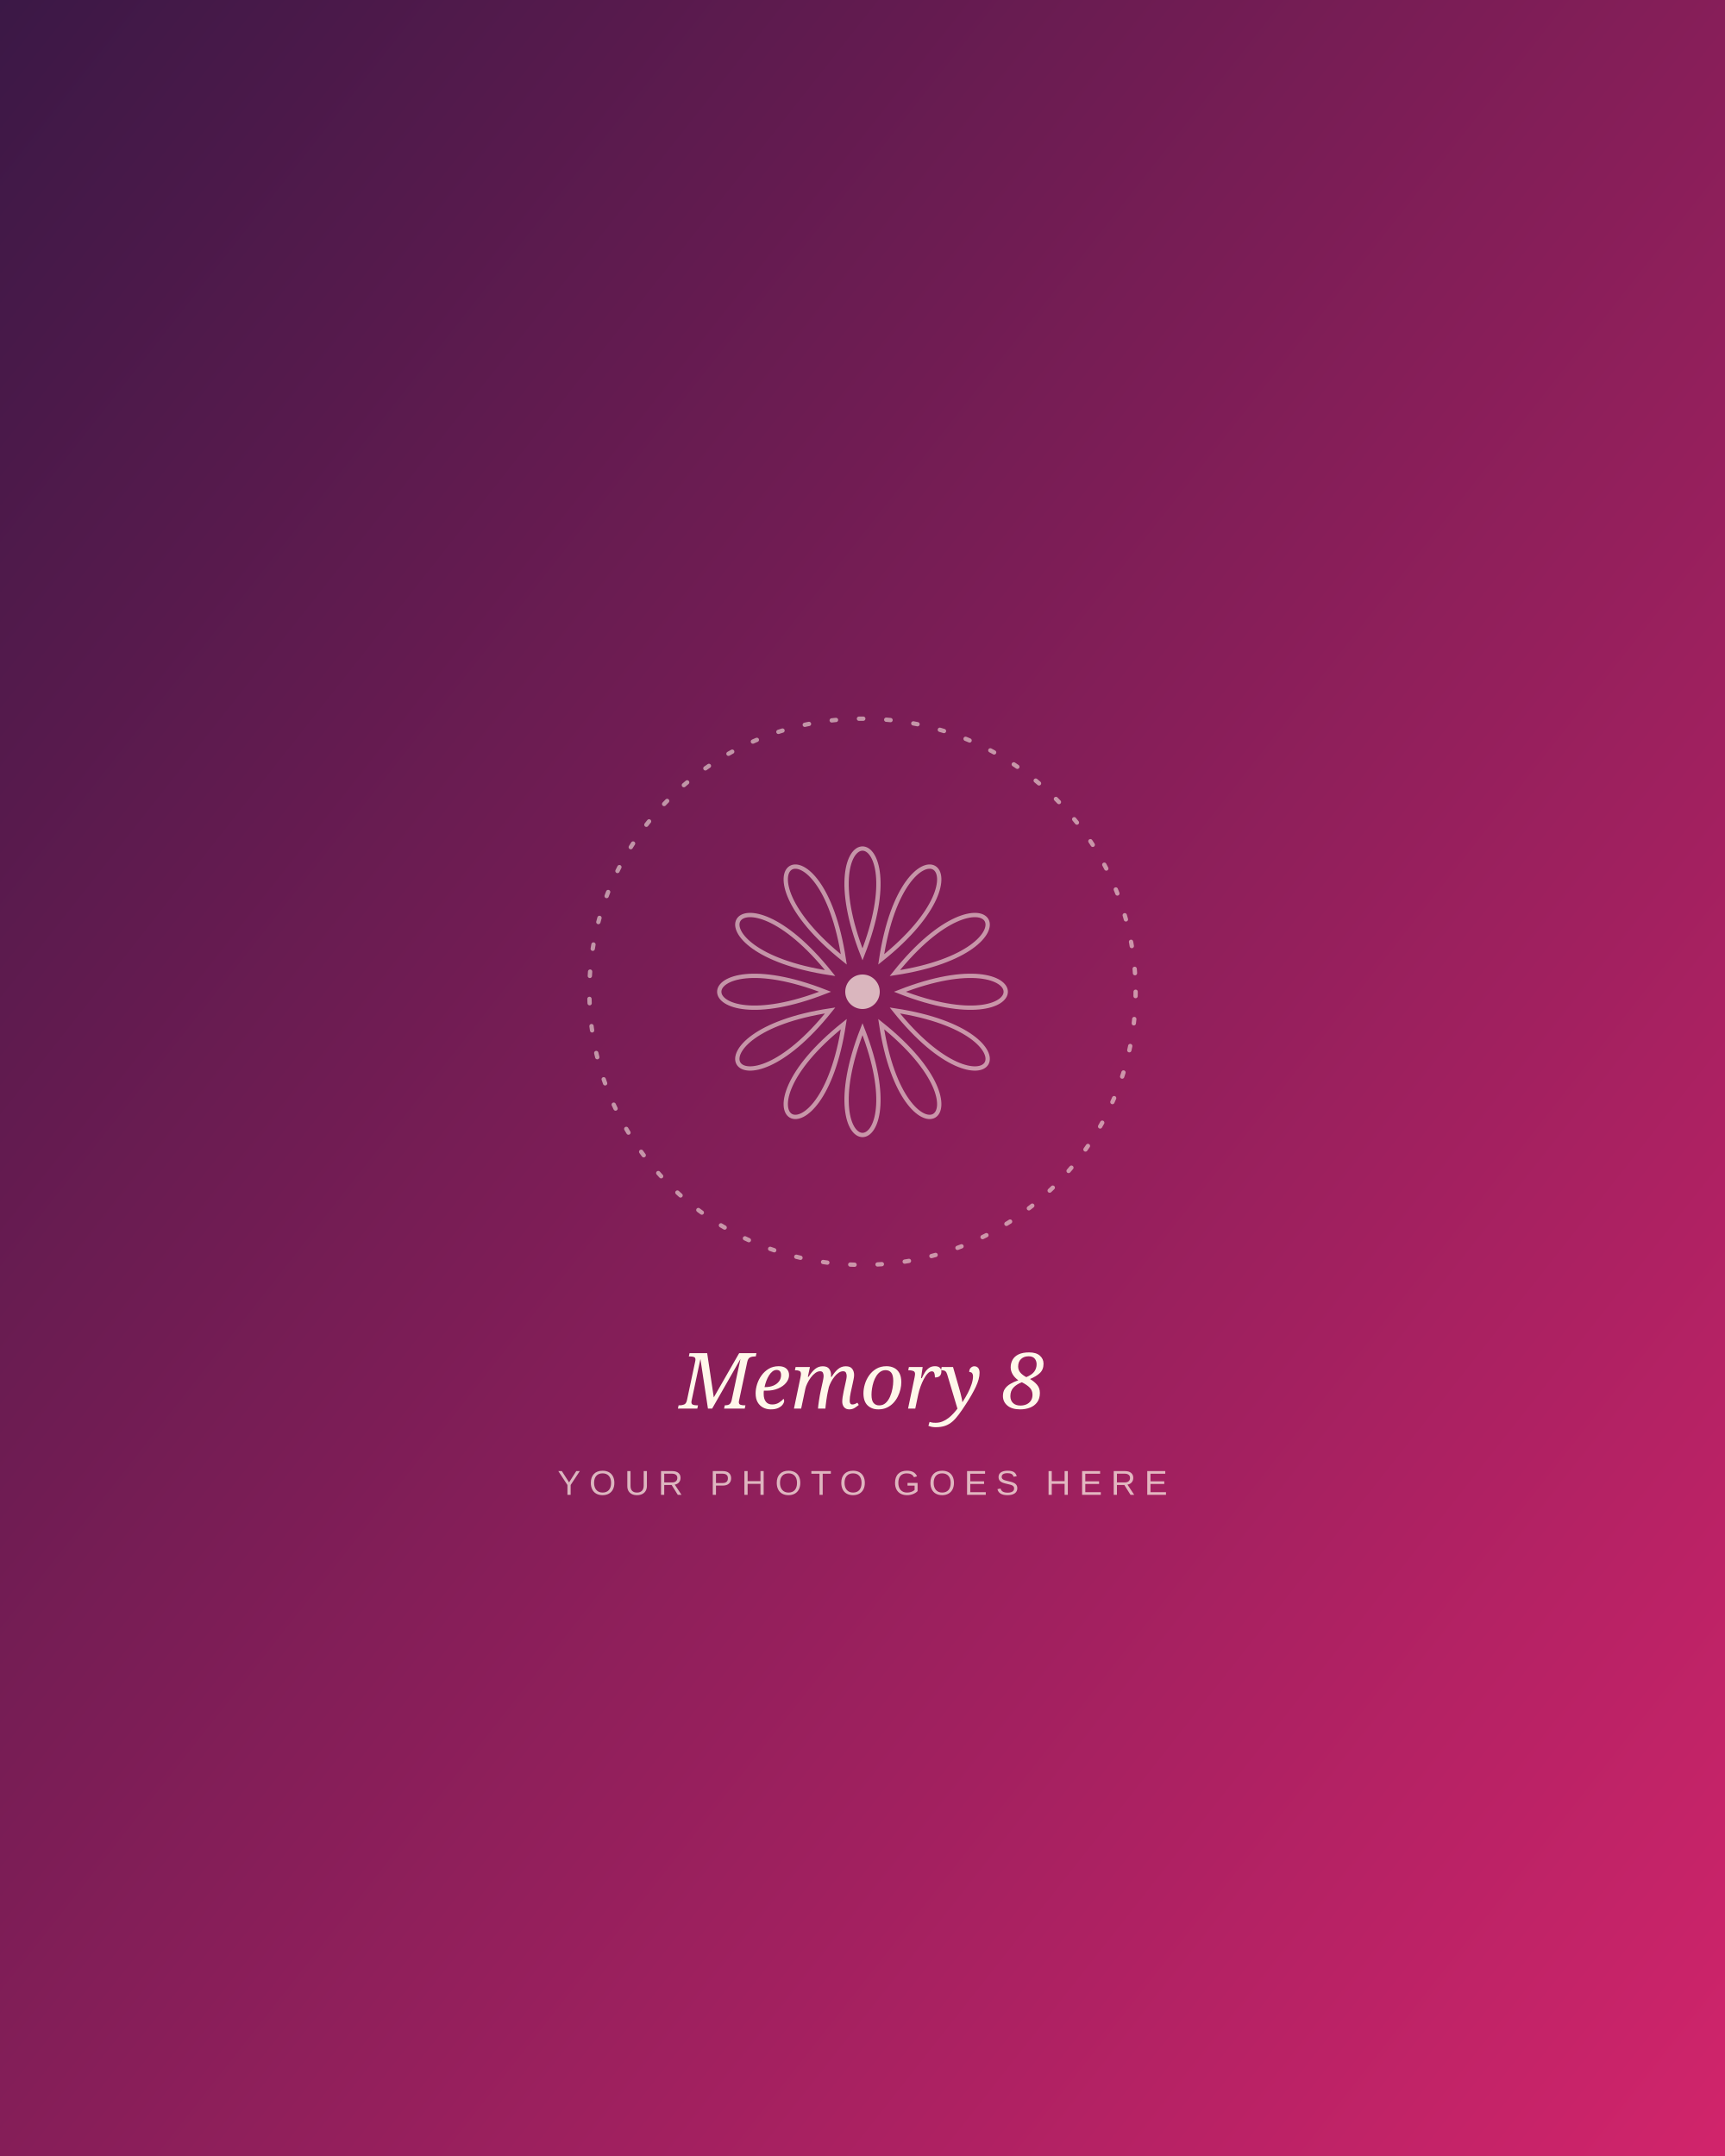
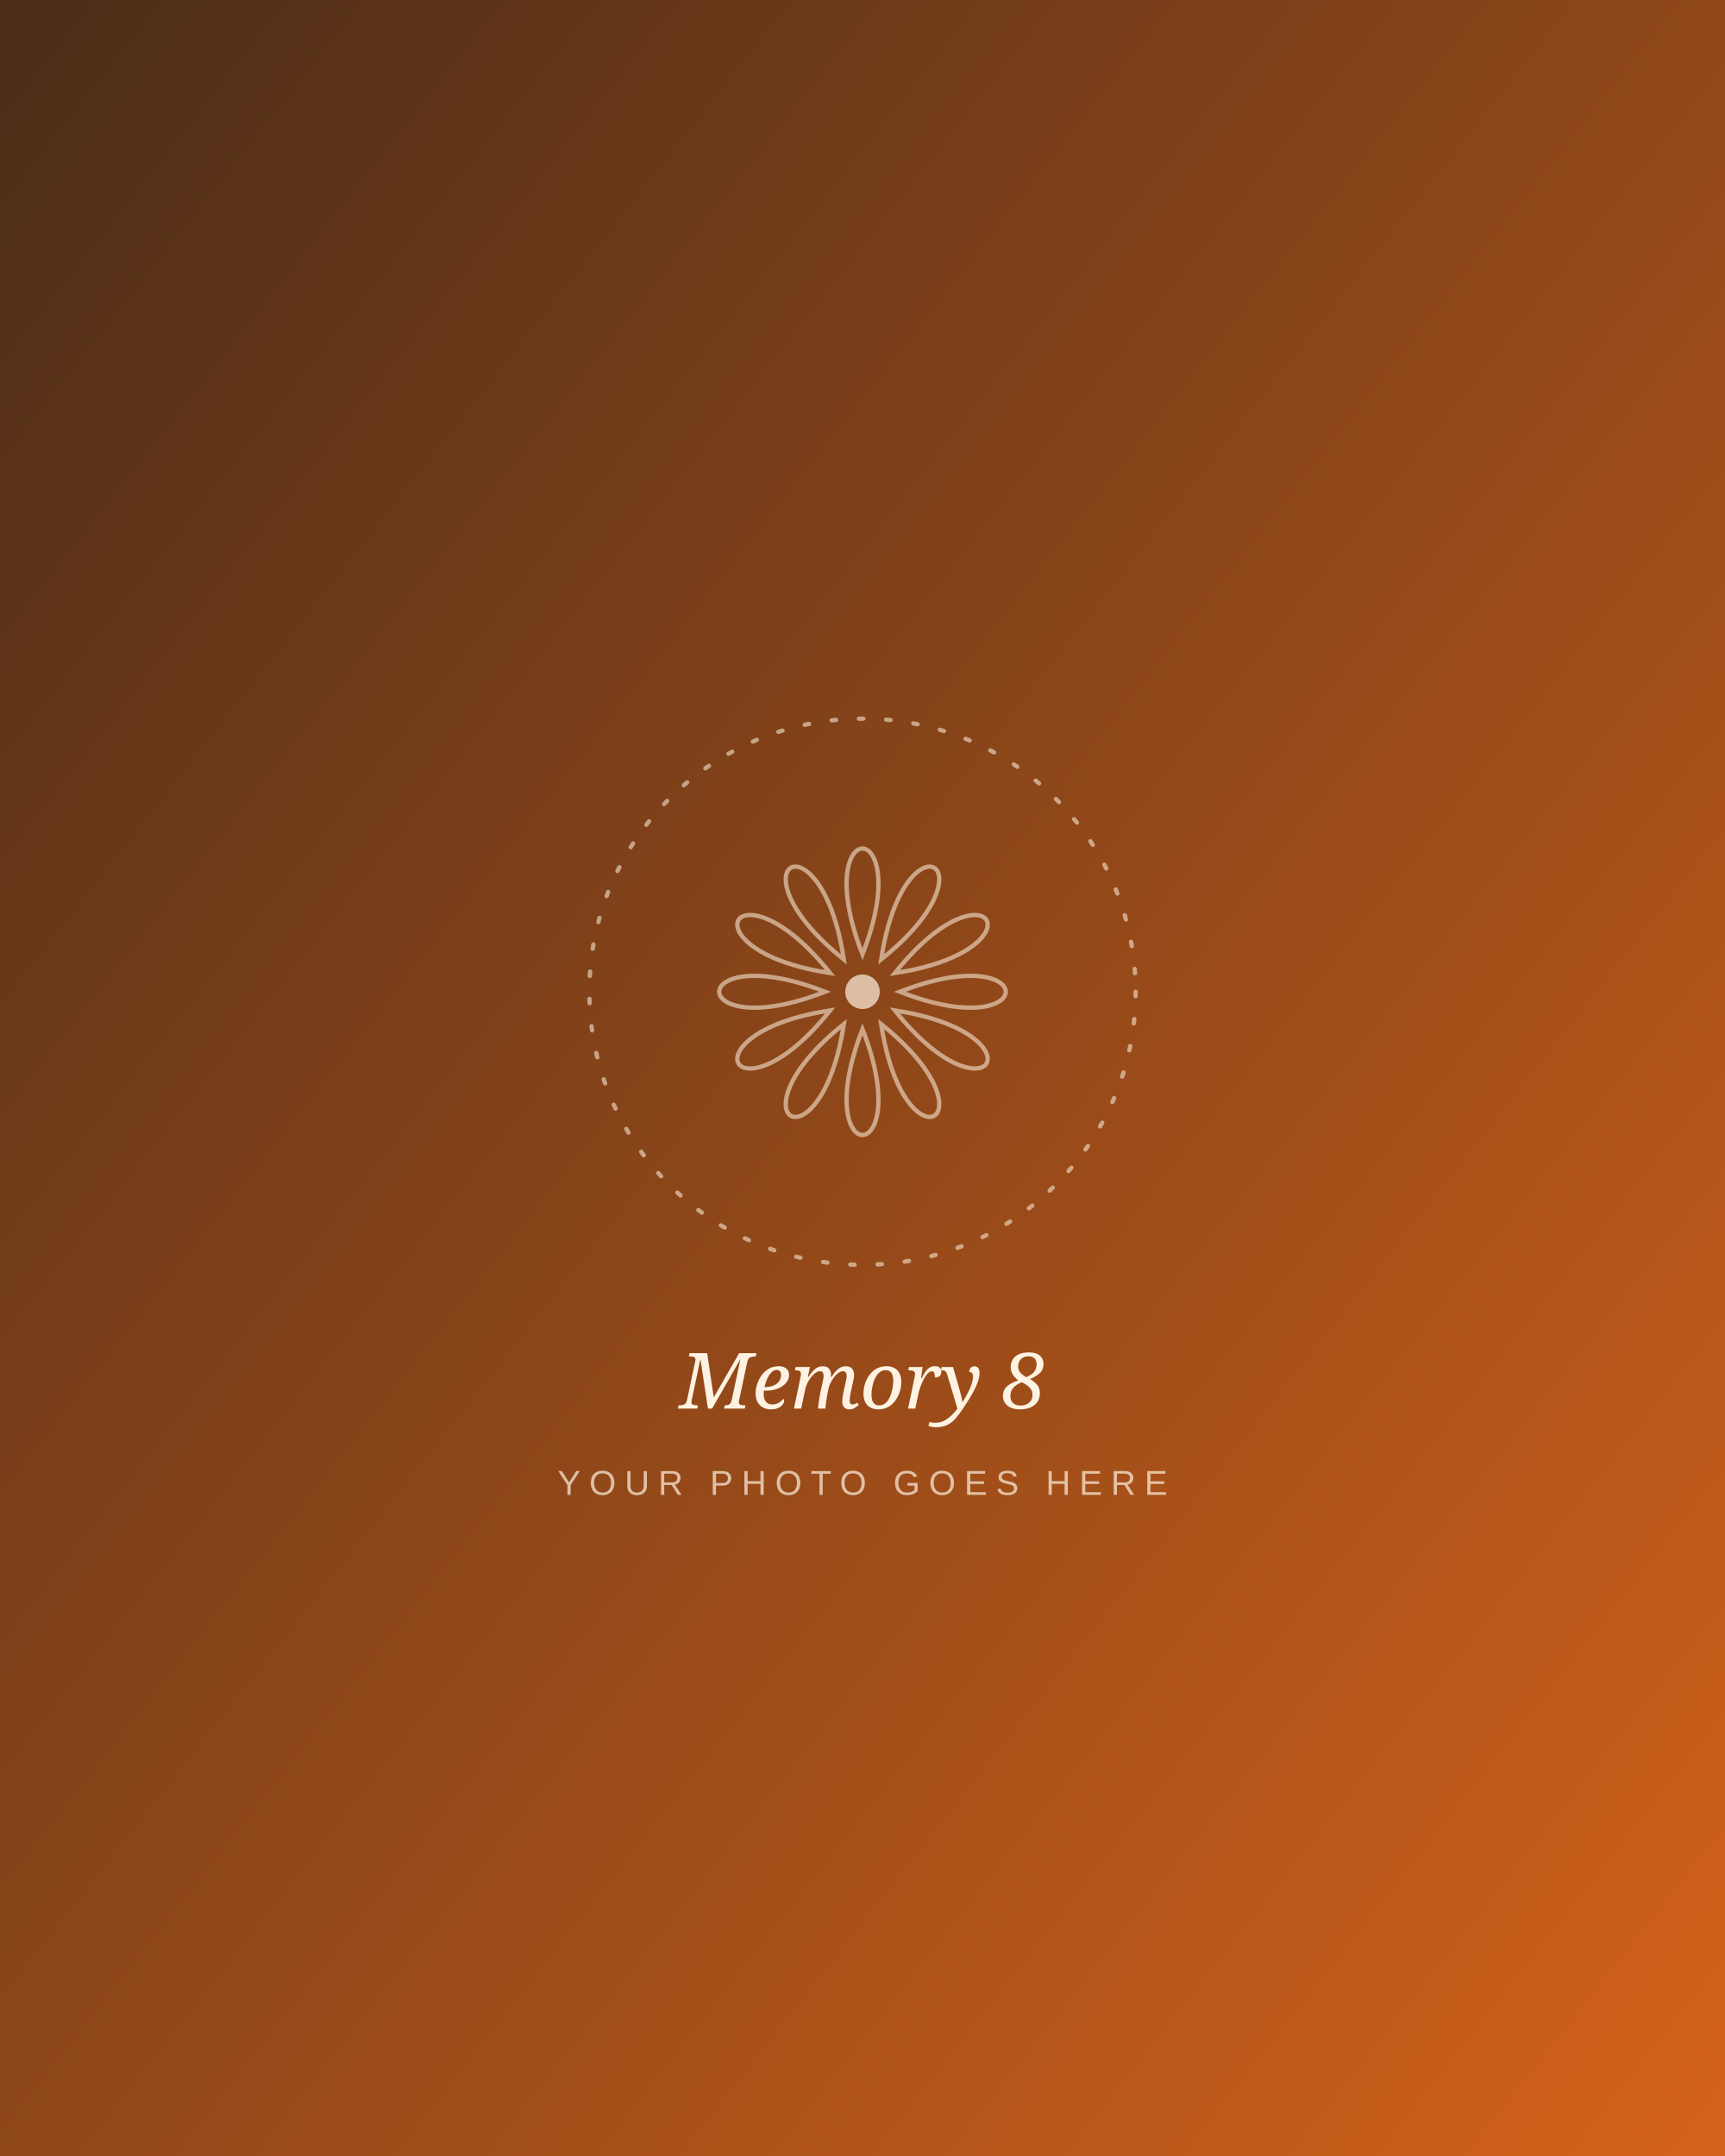
<svg xmlns="http://www.w3.org/2000/svg" viewBox="0 0 1200 1500" preserveAspectRatio="xMidYMid slice">
  <defs>
    <linearGradient id="g" x1="0" y1="0" x2="1" y2="1">
-       <stop offset="0" stop-color="#3b1846" />
-       <stop offset="1" stop-color="#d1246b" />
+       <stop offset="0" stop-color="#4a2c18" />
+       <stop offset="1" stop-color="#d4621a" />
    </linearGradient>
  </defs>
  <rect width="1200" height="1500" fill="url(#g)" />
-   <g transform="translate(600 690)" fill="none" stroke="#fff7ea" stroke-opacity=".55" stroke-width="3">
-     <circle r="12" fill="#fff7ea" fill-opacity=".7" stroke="none" />
+   <g transform="translate(600 690)" fill="none" stroke="#fef3e2" stroke-opacity=".55" stroke-width="3">
+     <circle r="12" fill="#fef3e2" fill-opacity=".7" stroke="none" />
    <path d="M0.0 -26.0 C-38.4 -124.2 38.4 -124.2 0.0 -26.0Z M13.0 -22.5 C28.8 -126.8 95.4 -88.3 13.0 -22.5Z M22.5 -13.0 C88.3 -95.4 126.8 -28.8 22.5 -13.0Z M26.0 0.0 C124.2 -38.4 124.2 38.4 26.0 0.0Z M22.5 13.0 C126.8 28.8 88.3 95.4 22.5 13.0Z M13.0 22.5 C95.4 88.3 28.8 126.8 13.0 22.5Z M0.0 26.0 C38.4 124.2 -38.4 124.2 0.0 26.0Z M-13.0 22.5 C-28.8 126.8 -95.4 88.3 -13.0 22.5Z M-22.5 13.0 C-88.3 95.4 -126.8 28.8 -22.5 13.0Z M-26.0 0.0 C-124.2 38.4 -124.2 -38.4 -26.0 0.0Z M-22.5 -13.0 C-126.8 -28.8 -88.3 -95.4 -22.5 -13.0Z M-13.0 -22.5 C-95.4 -88.3 -28.8 -126.8 -13.0 -22.5Z " />
    <circle r="190" stroke-dasharray="3 16" stroke-linecap="round" />
  </g>
-   <text x="600" y="980" text-anchor="middle" font-family="Georgia, serif" font-style="italic" font-size="54" fill="#fff7ea">Memory 8</text>
-   <text x="600" y="1040" text-anchor="middle" font-family="Arial, sans-serif" font-size="24" letter-spacing="6" fill="#fff7ea" fill-opacity=".7">YOUR PHOTO GOES HERE</text>
+   <text x="600" y="980" text-anchor="middle" font-family="Georgia, serif" font-style="italic" font-size="54" fill="#fef3e2">Memory 8</text>
+   <text x="600" y="1040" text-anchor="middle" font-family="Arial, sans-serif" font-size="24" letter-spacing="6" fill="#fef3e2" fill-opacity=".7">YOUR PHOTO GOES HERE</text>
</svg>
